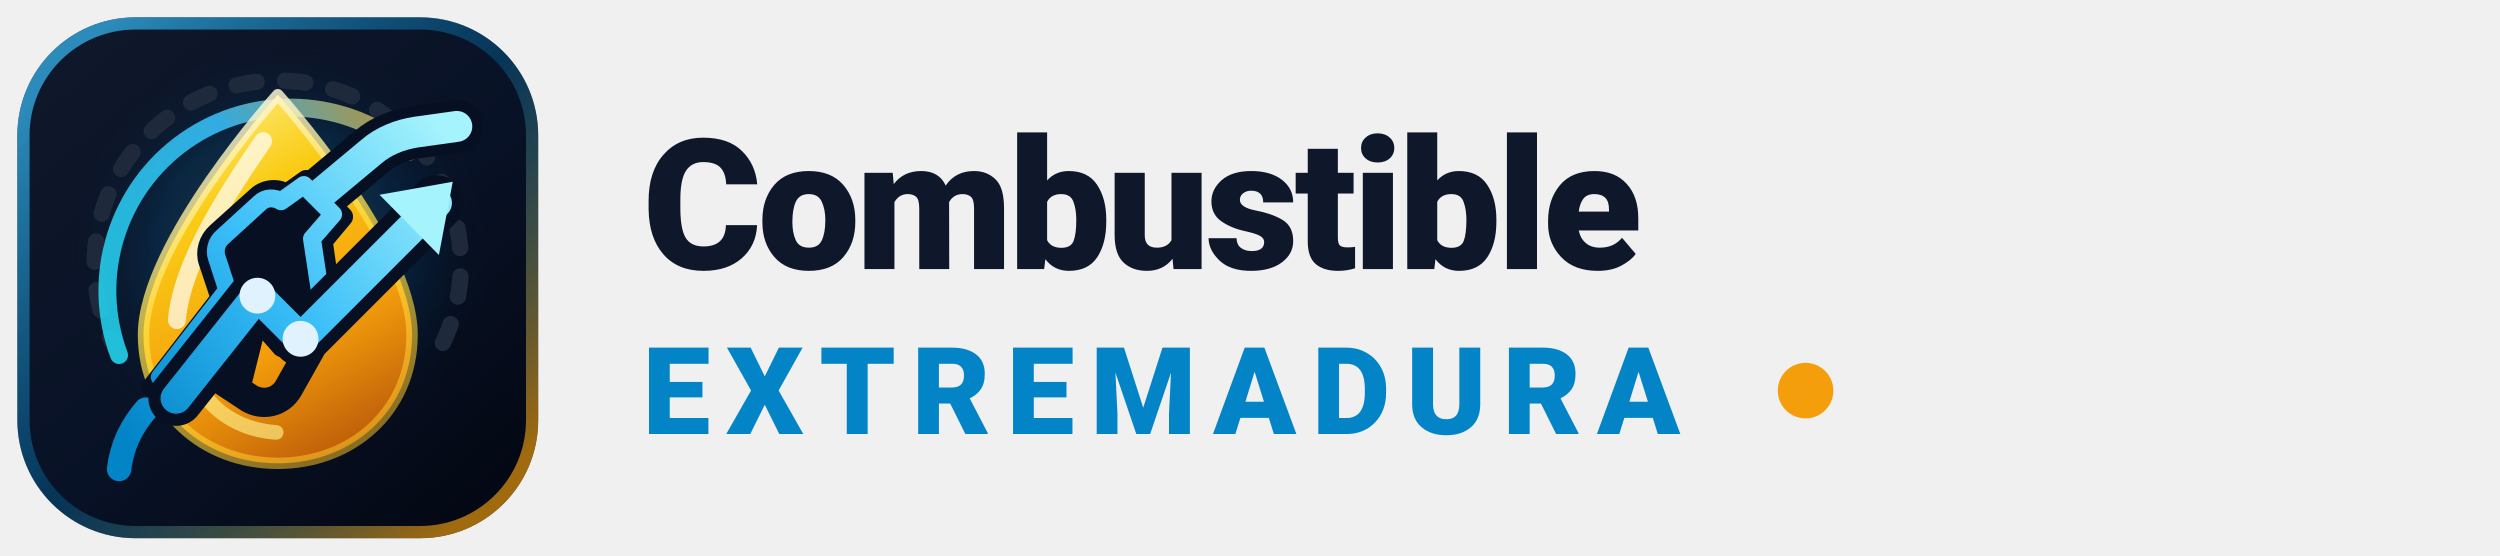
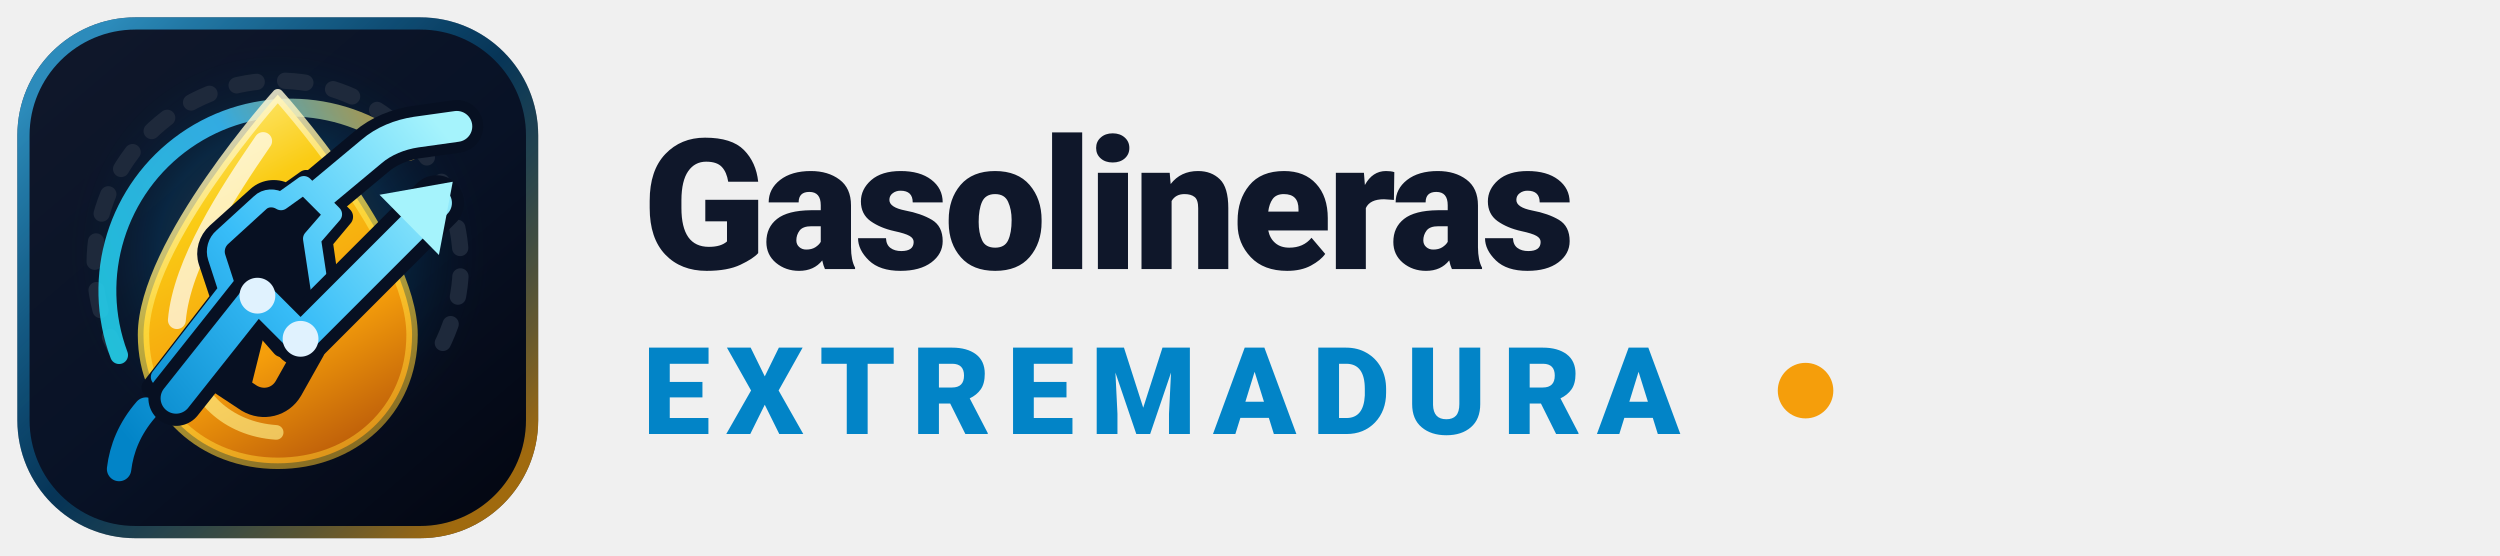
- <svg xmlns="http://www.w3.org/2000/svg" viewBox="0 0 288 64" fill="none" role="img" aria-label="Combustible Extremadura">
+ <svg xmlns="http://www.w3.org/2000/svg" viewBox="0 0 288 64" fill="none" role="img" aria-label="Gasolineras Extremadura">
  <defs>
    <linearGradient id="logo-comb-bg" x1="8" y1="4" x2="56" y2="60" gradientUnits="userSpaceOnUse">
      <stop offset="0%" stop-color="#0f172a" />
      <stop offset="55%" stop-color="#081226" />
      <stop offset="100%" stop-color="#040814" />
    </linearGradient>
    <radialGradient id="logo-comb-glow" cx="50%" cy="46%" r="48%">
      <stop offset="0%" stop-color="#f59e0b" stop-opacity="0.34" />
      <stop offset="55%" stop-color="#0284c7" stop-opacity="0.16" />
      <stop offset="100%" stop-color="#040814" stop-opacity="0" />
    </radialGradient>
    <linearGradient id="logo-comb-rim" x1="6" y1="6" x2="58" y2="58" gradientUnits="userSpaceOnUse">
      <stop offset="0%" stop-color="#38bdf8" stop-opacity="0.7" />
      <stop offset="50%" stop-color="#0284c7" stop-opacity="0.3" />
      <stop offset="100%" stop-color="#f59e0b" stop-opacity="0.65" />
    </linearGradient>
    <linearGradient id="logo-comb-gauge" x1="10" y1="38" x2="54" y2="14" gradientUnits="userSpaceOnUse">
      <stop offset="0%" stop-color="#22d3ee" />
      <stop offset="50%" stop-color="#38bdf8" />
      <stop offset="100%" stop-color="#f59e0b" />
    </linearGradient>
    <linearGradient id="logo-comb-drop" x1="20" y1="10" x2="44" y2="54" gradientUnits="userSpaceOnUse">
      <stop offset="0%" stop-color="#fef08a" />
      <stop offset="28%" stop-color="#facc15" />
      <stop offset="65%" stop-color="#f59e0b" />
      <stop offset="100%" stop-color="#b45309" />
    </linearGradient>
    <linearGradient id="logo-comb-drop-rim" x1="20" y1="10" x2="44" y2="55" gradientUnits="userSpaceOnUse">
      <stop offset="0%" stop-color="#ffffff" stop-opacity="0.85" />
      <stop offset="45%" stop-color="#fde047" stop-opacity="0.75" />
      <stop offset="100%" stop-color="#fbbf24" stop-opacity="0.5" />
    </linearGradient>
    <linearGradient id="logo-comb-cyan" x1="12" y1="50" x2="54" y2="16" gradientUnits="userSpaceOnUse">
      <stop offset="0%" stop-color="#0284c7" />
      <stop offset="48%" stop-color="#38bdf8" />
      <stop offset="100%" stop-color="#a5f3fc" />
    </linearGradient>
  </defs>
  <g transform="translate(2, 2) scale(0.9375)">
    <rect width="64" height="64" rx="14.5" fill="url(#logo-comb-bg)" />
    <circle cx="32" cy="31" r="28" fill="url(#logo-comb-glow)" />
    <rect x="0.75" y="0.75" width="62.5" height="62.5" rx="13.75" stroke="url(#logo-comb-rim)" stroke-width="1.5" />
    <path d="M12.5 41.5 A22.5 22.5 0 1 1 51.5 41.5" stroke="#1e293b" stroke-width="2" stroke-linecap="round" stroke-dasharray="2.5 3.5" />
    <path d="M12.5 41.5 A22.5 22.5 0 0 1 48.2 16.5" stroke="url(#logo-comb-gauge)" stroke-width="2.2" stroke-linecap="round" opacity="0.88" />
    <path d="M32 9.5C32 9.5 48.5 27.8 48.5 39C48.5 48.4 41.1 54.8 32 54.8C22.9 54.8 15.5 48.4 15.5 39C15.5 27.8 32 9.5 32 9.5Z" fill="url(#logo-comb-drop)" stroke="url(#logo-comb-drop-rim)" stroke-width="1.4" stroke-linejoin="round" />
    <path d="M30.2 15.2C25.8 21.6 20.2 30.2 19.6 37.2" stroke="#ffffff" stroke-opacity="0.7" stroke-width="2.2" stroke-linecap="round" />
    <path d="M21 41.2C21.5 46.5 25.8 50.6 31.8 51" stroke="#fef08a" stroke-opacity="0.65" stroke-width="1.8" stroke-linecap="round" />
    <path d="M16.5 45.5L25 34.5L23.5 30C23.1 28.8 23.5 27.4 24.5 26.5L29.5 22C30.5 21.1 32 21 33.1 21.7L35.5 20L40 24.5L37.5 27.5L38.5 34.5L32.5 40.5L29 36.5L20 48.2Z" fill="#071022" stroke="#071022" stroke-width="2.5" stroke-linejoin="round" />
    <path d="M23.5 43.5L28.5 46.8C30.2 47.8 32.3 47.3 33.3 45.6L36 40.8" stroke="#071022" stroke-width="3.6" stroke-linecap="round" stroke-linejoin="round" />
    <path d="M29 38.5L27.5 44.5" stroke="#071022" stroke-width="2.8" stroke-linecap="round" />
    <path d="M37.5 21.5L43.5 16.5C45 15.2 47 14.4 49 14.1L54 13.4" stroke="#071022" stroke-width="6.5" stroke-linecap="round" />
    <path d="M37.5 21.5L43.5 16.5C45 15.2 47 14.4 49 14.1L54 13.4" stroke="url(#logo-comb-cyan)" stroke-width="3.8" stroke-linecap="round" />
    <path d="M17.5 44.2L25.8 33.5L24.5 29.5C24.2 28.6 24.5 27.6 25.2 27L29.8 22.8C30.5 22.1 31.6 22.1 32.4 22.6L35.2 20.6L38.8 24.2L36.2 27.2L37.2 33.8" stroke="url(#logo-comb-cyan)" stroke-width="2.2" stroke-linecap="round" stroke-linejoin="round" />
    <path d="M15.8 48.2C13.8 50.5 12.8 53 12.5 55.5" stroke="url(#logo-comb-cyan)" stroke-width="3" stroke-linecap="round" />
    <path d="M19.5 46.8L29.5 34.2L34.8 39.5L51.5 22.8" stroke="#071022" stroke-width="6.8" stroke-linecap="round" stroke-linejoin="round" />
    <path d="M19.5 46.8L29.5 34.2L34.8 39.5L51.5 22.8" stroke="url(#logo-comb-cyan)" stroke-width="3.8" stroke-linecap="round" stroke-linejoin="round" />
    <circle cx="29.5" cy="34.2" r="2.2" fill="#e0f2fe" />
    <circle cx="34.8" cy="39.5" r="2.2" fill="#e0f2fe" />
    <path d="M44.5 21.8L53.5 20.2L51.8 29.2Z" fill="#a5f3fc" />
  </g>
-   <text x="74" y="31" font-family="system-ui, -apple-system, 'Segoe UI', Roboto, sans-serif" font-size="21" font-weight="800" fill="#0f172a" letter-spacing="-0.5">Combustible</text>
+   <text x="74" y="31" font-family="system-ui, -apple-system, 'Segoe UI', Roboto, sans-serif" font-size="21" font-weight="800" fill="#0f172a" letter-spacing="-0.5">Gasolineras</text>
  <text x="74" y="50" font-family="system-ui, -apple-system, 'Segoe UI', Roboto, sans-serif" font-size="14" font-weight="800" fill="#0284c7" letter-spacing="1.8">EXTREMADURA</text>
  <circle cx="208" cy="45" r="3.2" fill="#f59e0b" />
</svg>
